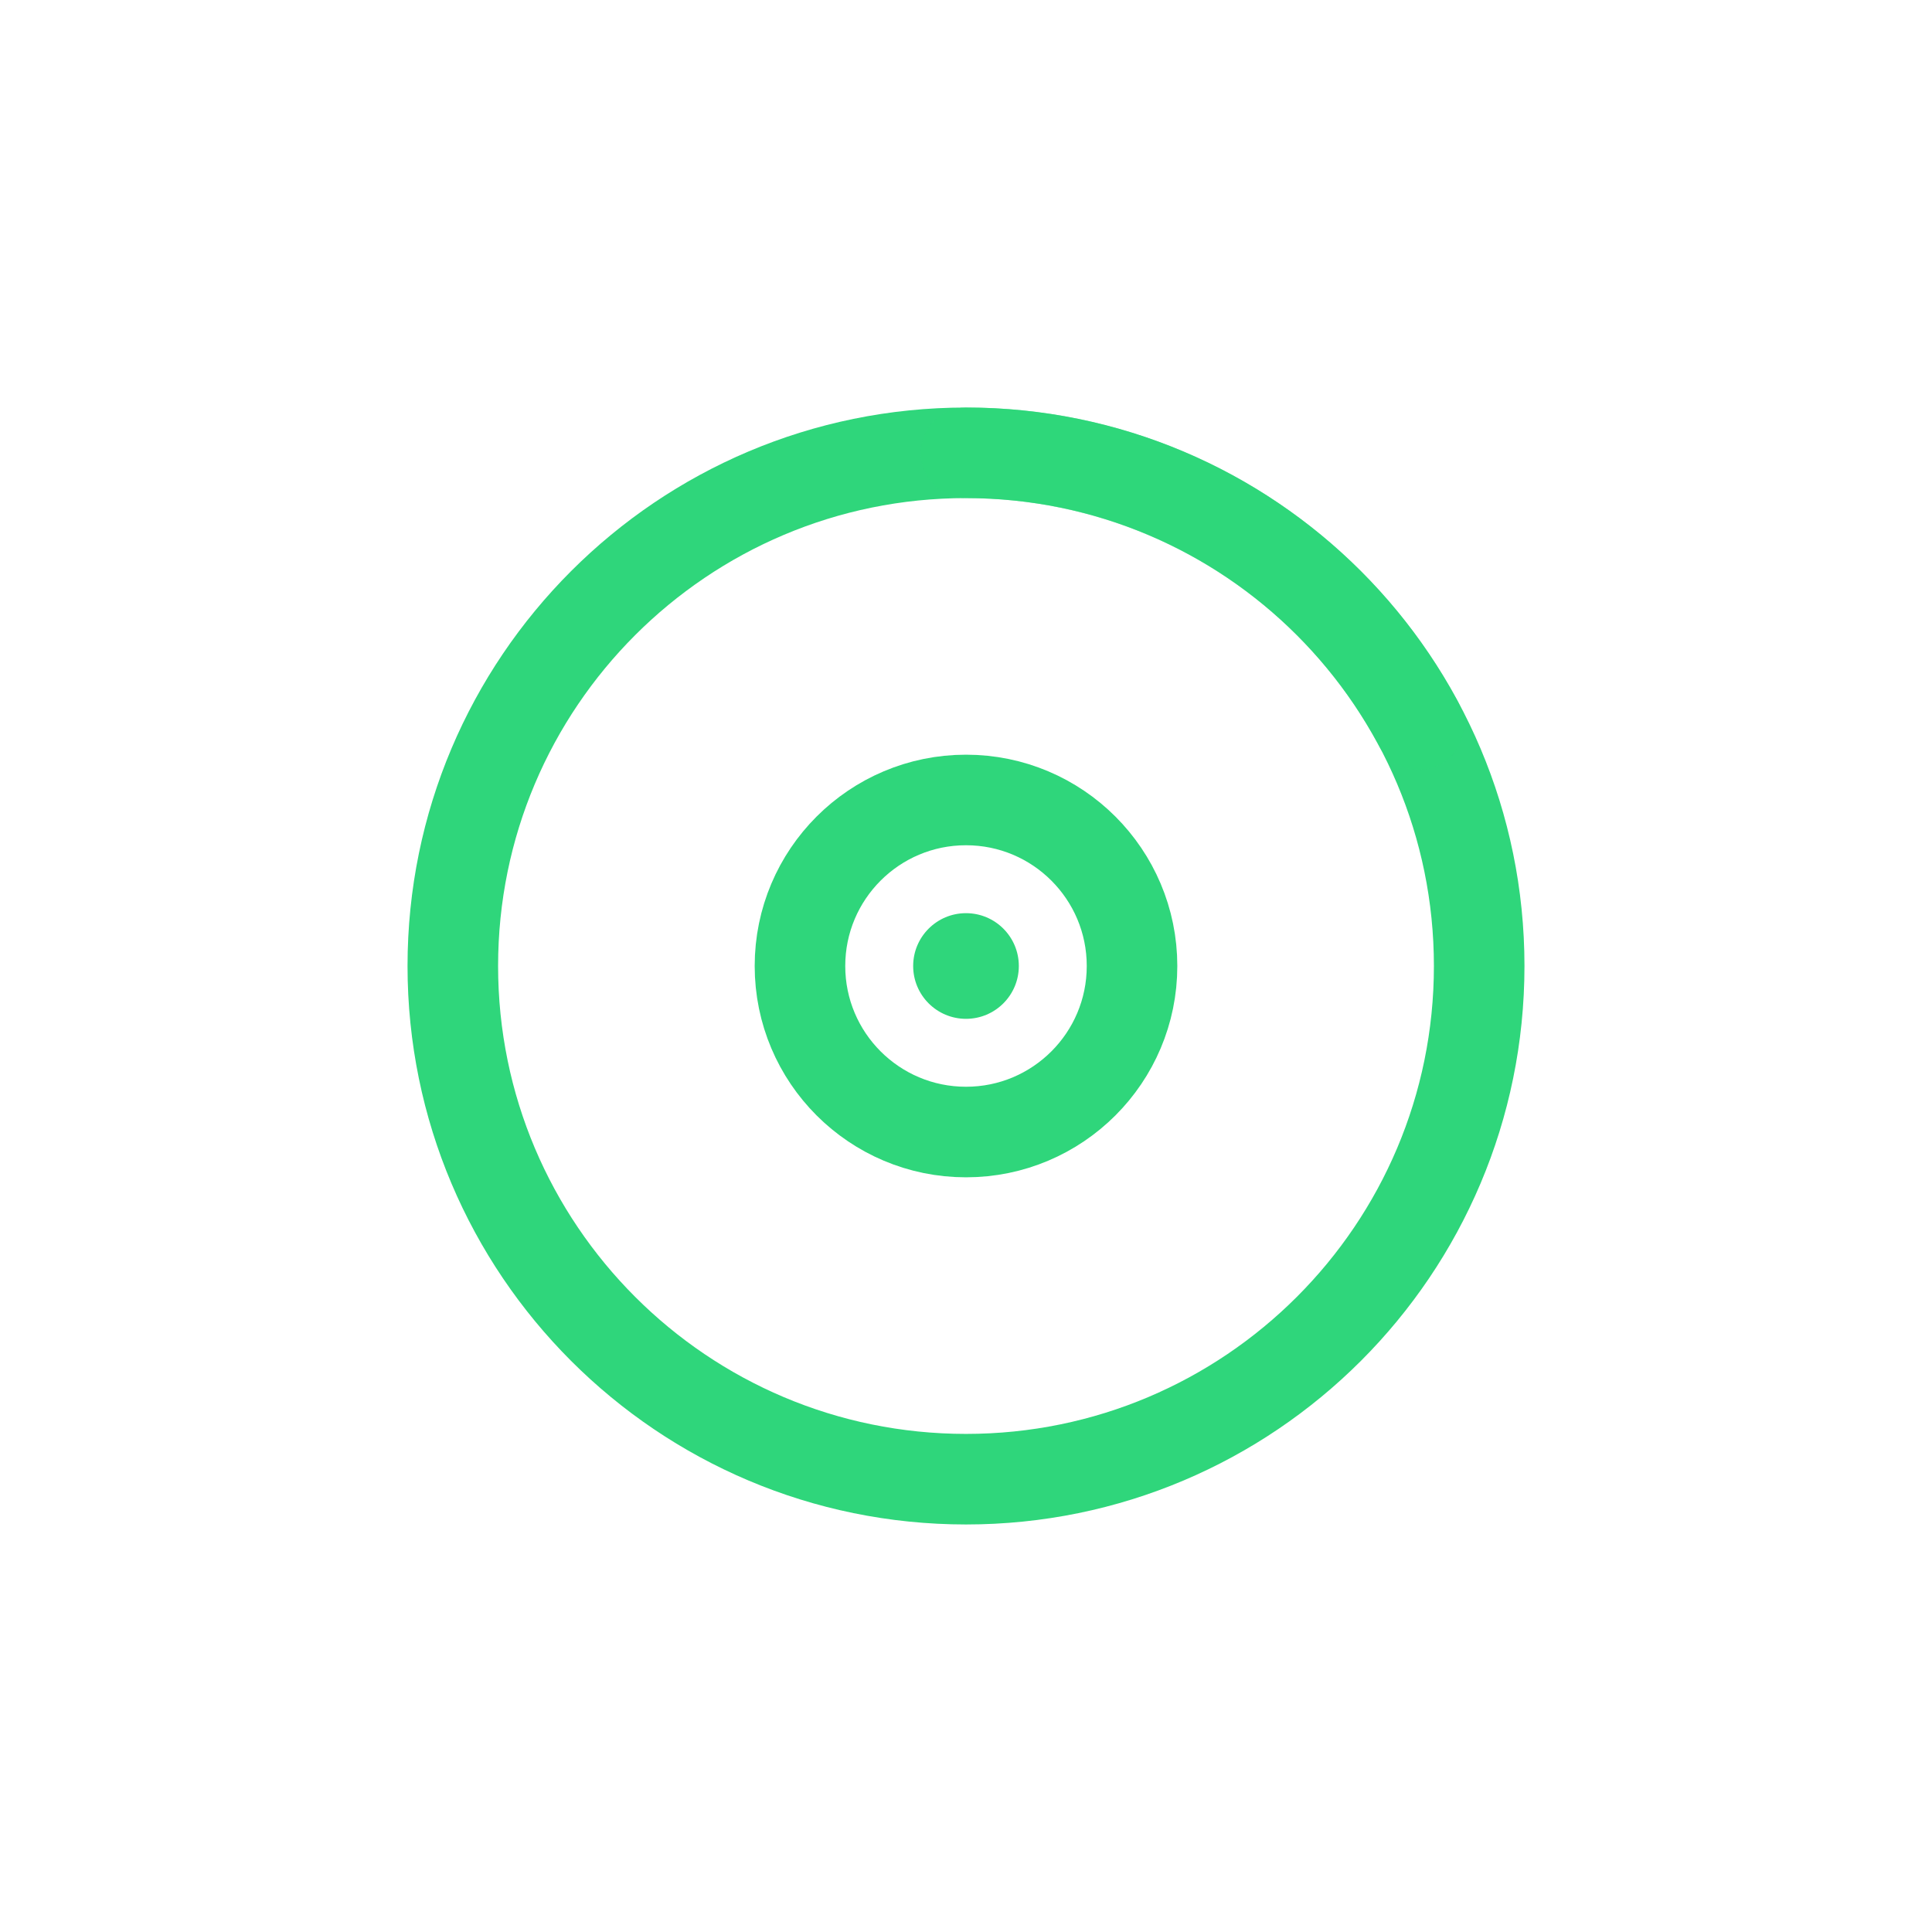
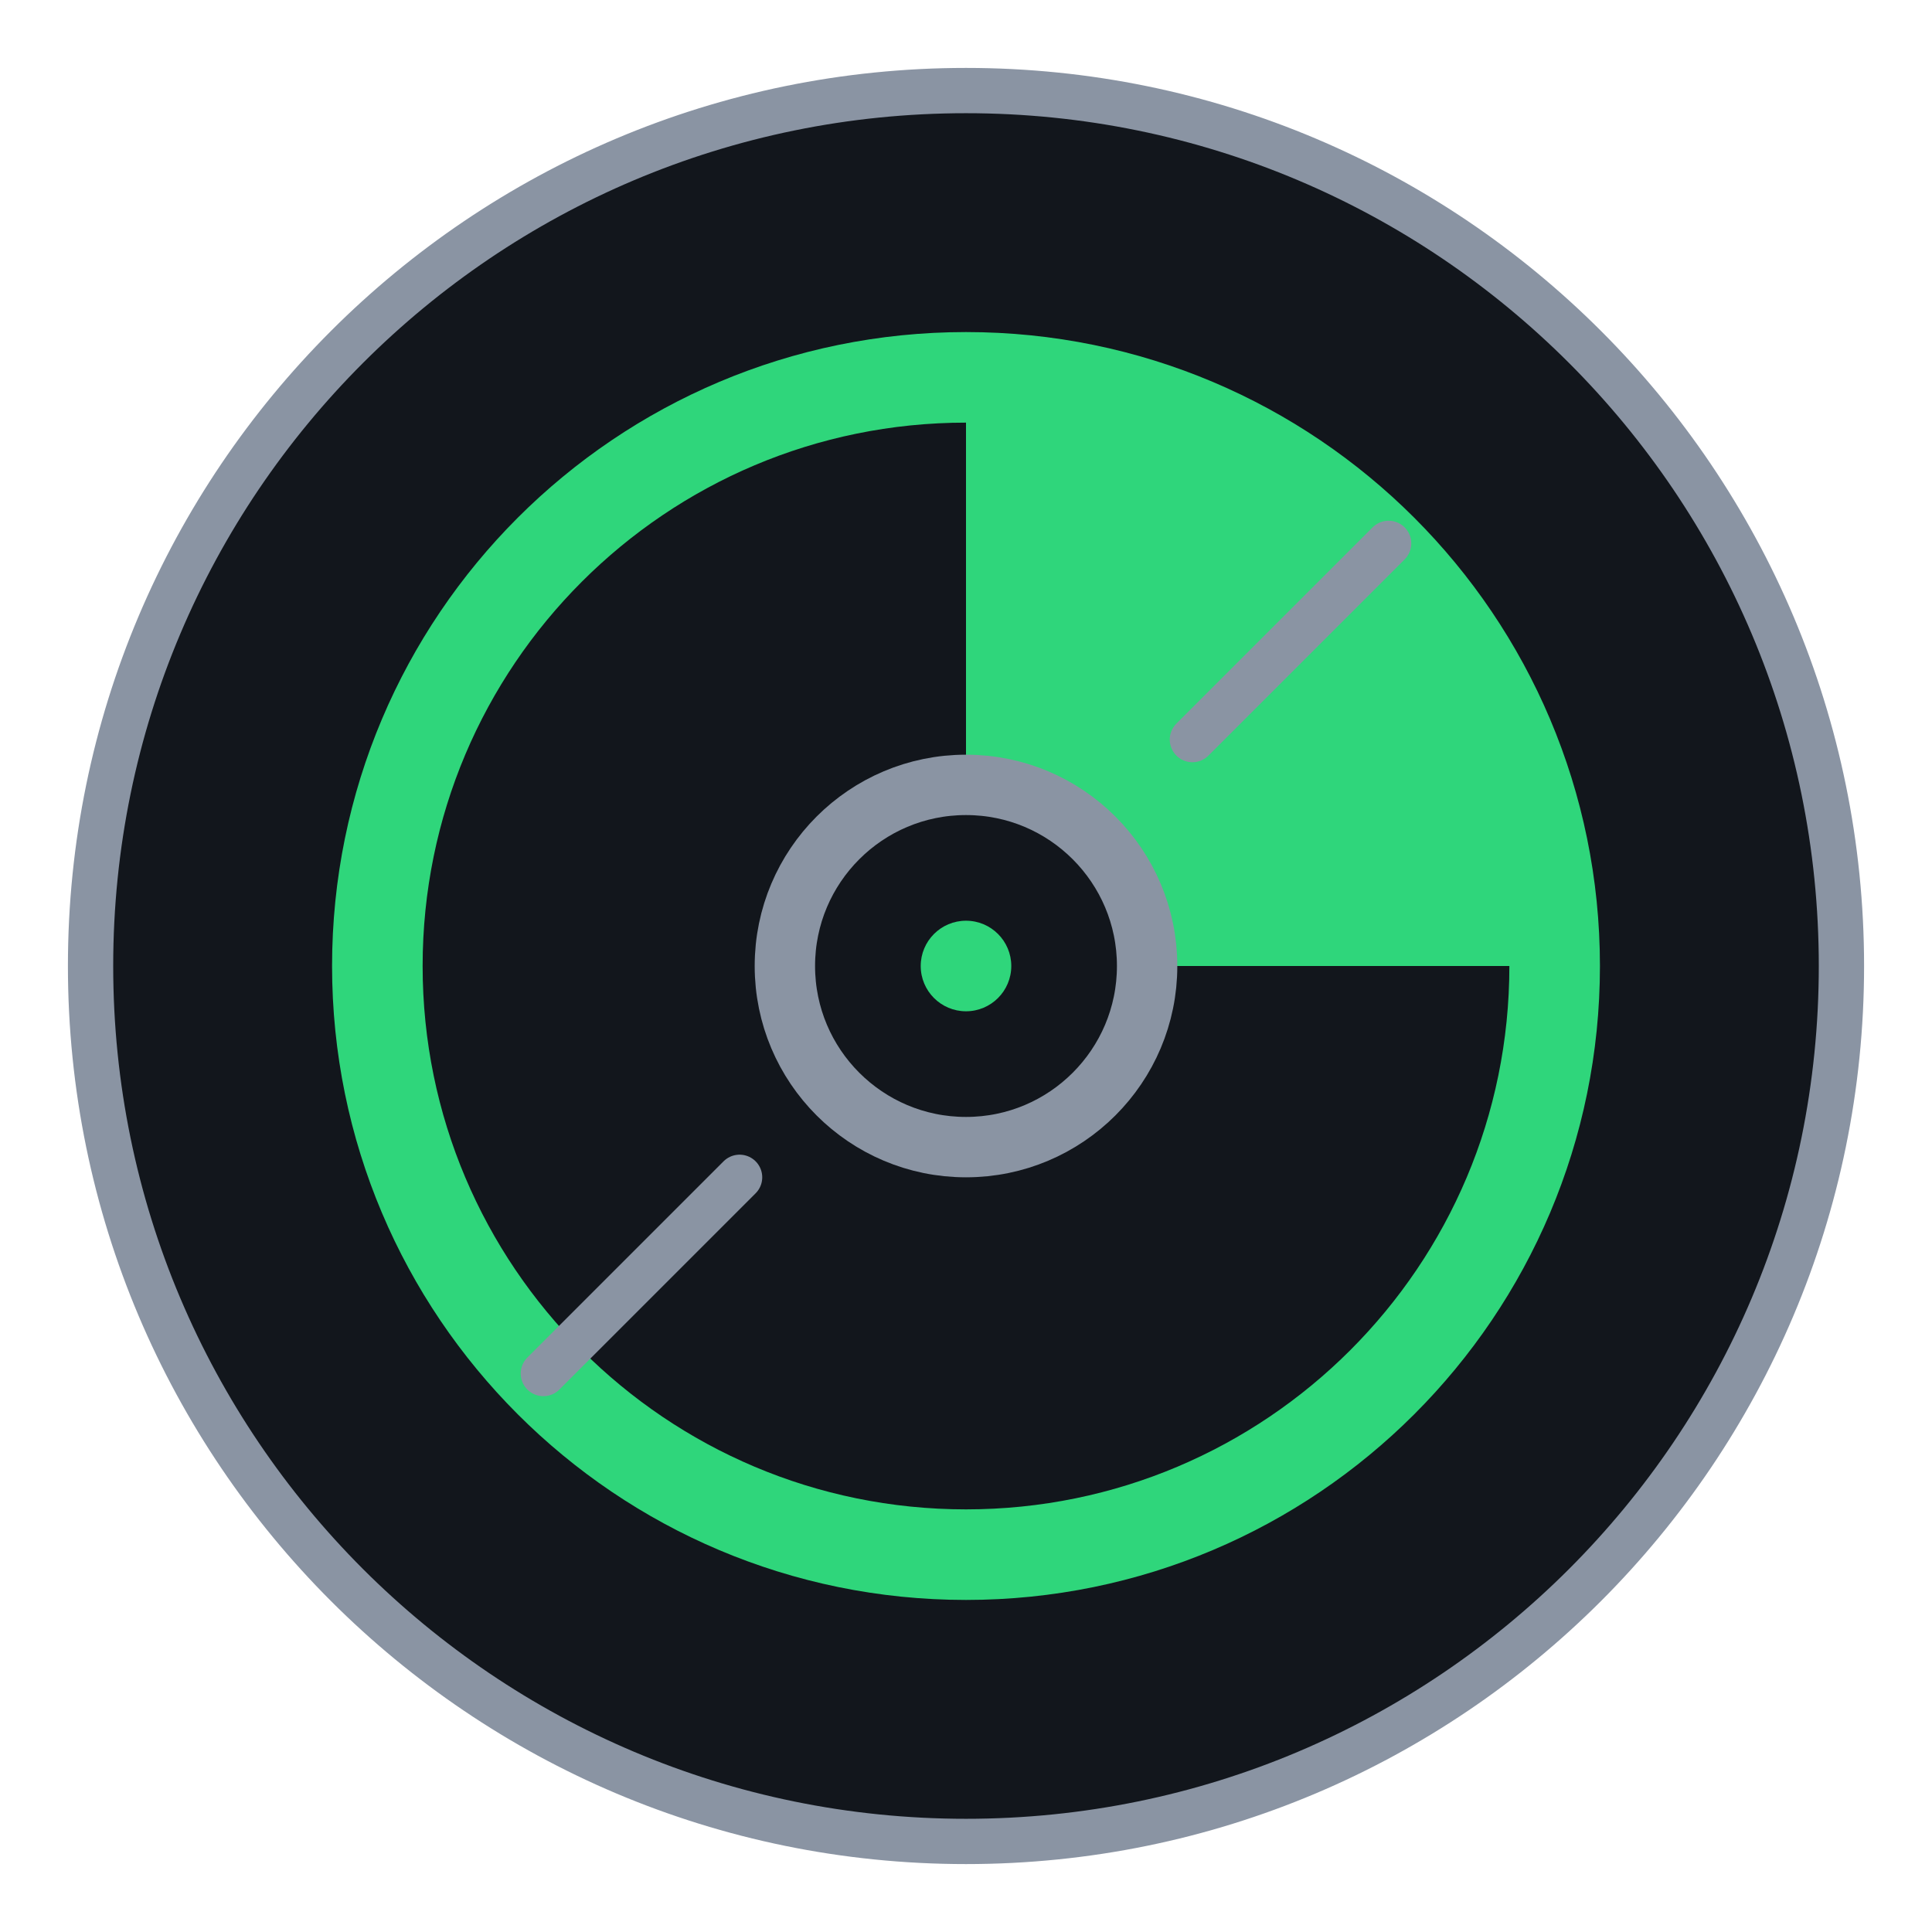
- <svg xmlns="http://www.w3.org/2000/svg" viewBox="0 0 128 128" width="128" height="128" role="img" aria-label="Disc">
-   <circle cx="64" cy="64" r="34" fill="none" stroke="#2fd67b" stroke-width="6" />
-   <circle cx="64" cy="64" r="11" fill="none" stroke="#2fd67b" stroke-width="6" />
-   <path d="M64 30a34 34 0 0 1 30 18" fill="none" stroke="#2fd67b" stroke-width="6" stroke-linecap="round" stroke-opacity="0.55" />
-   <circle cx="64" cy="64" r="3.5" fill="#2fd67b" />
+ <svg xmlns="http://www.w3.org/2000/svg" viewBox="0 0 128 128" width="128" height="128" role="img" aria-label="Disc avatar">
+   <circle cx="64" cy="64" r="58" fill="#12161c" stroke="#8a94a3" stroke-width="3" />
+   <circle cx="64" cy="64" r="39" fill="#12161c" stroke="#2fd67b" stroke-width="6" />
+   <path d="M64 25a39 39 0 0 1 39 39H64z" fill="#2fd67b" />
+   <circle cx="64" cy="64" r="12" fill="#12161c" stroke="#8a94a3" stroke-width="4" />
+   <circle cx="64" cy="64" r="3" fill="#2fd67b" />
+   <path d="M36 91 49 78m43-42L79 49" stroke="#8a94a3" stroke-width="3" stroke-linecap="round" />
</svg>
